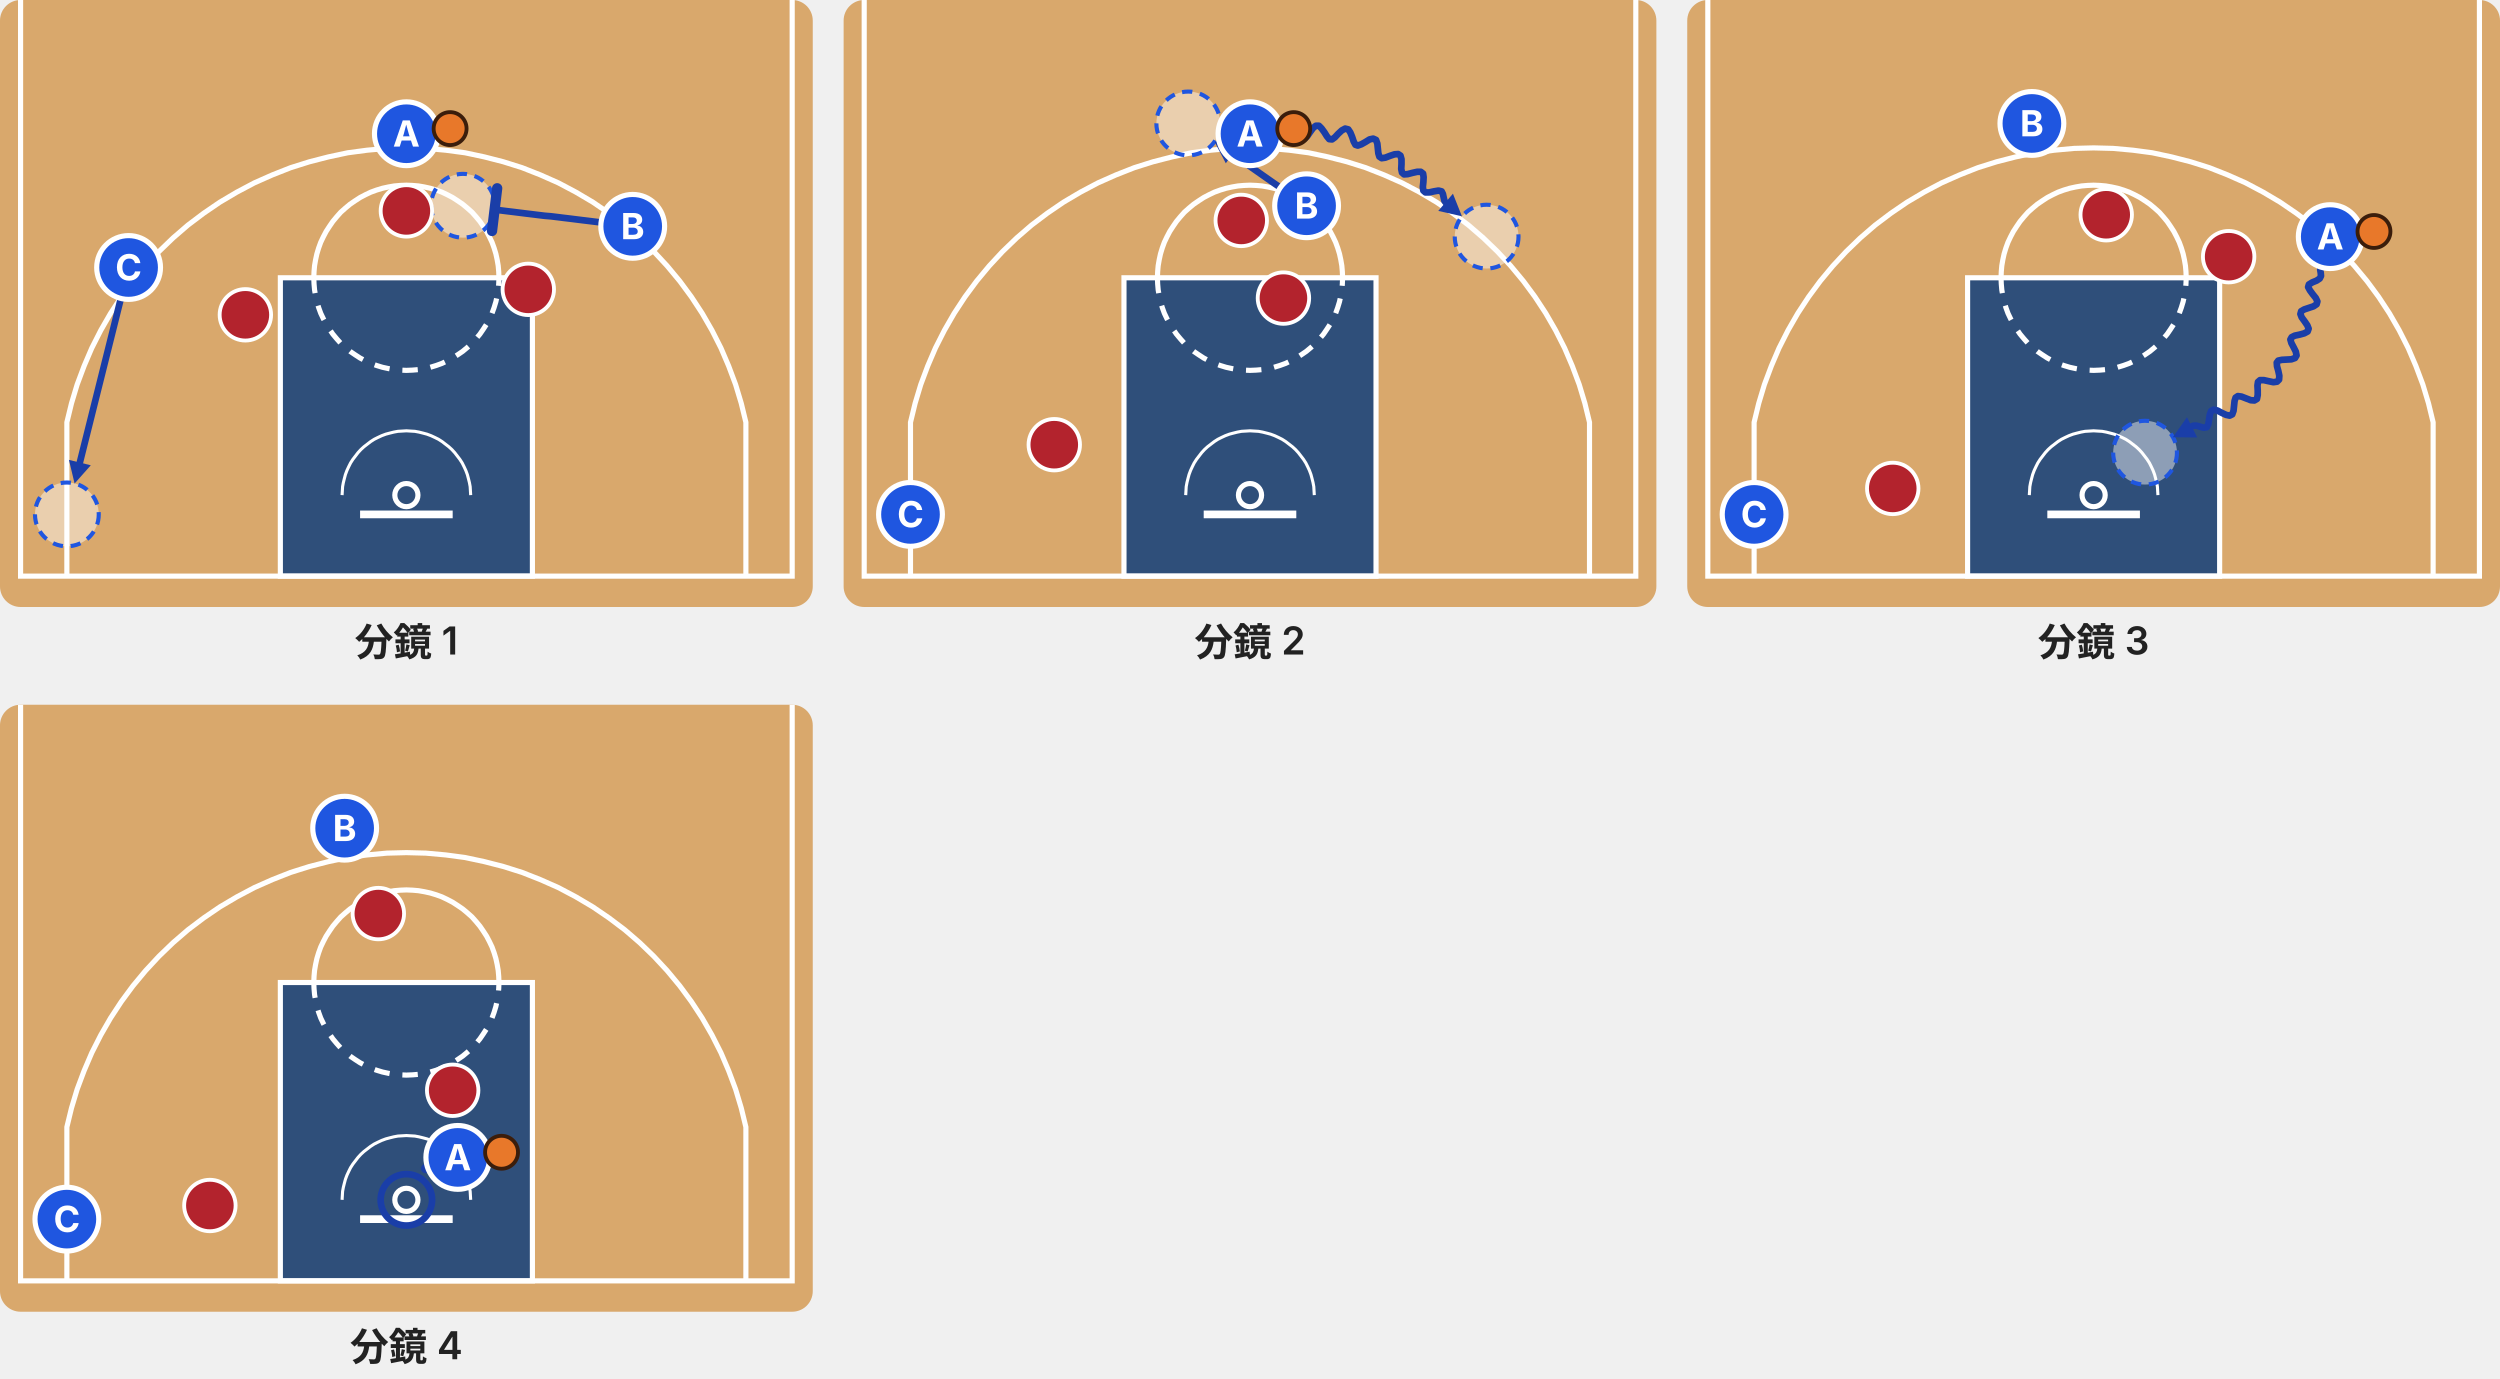
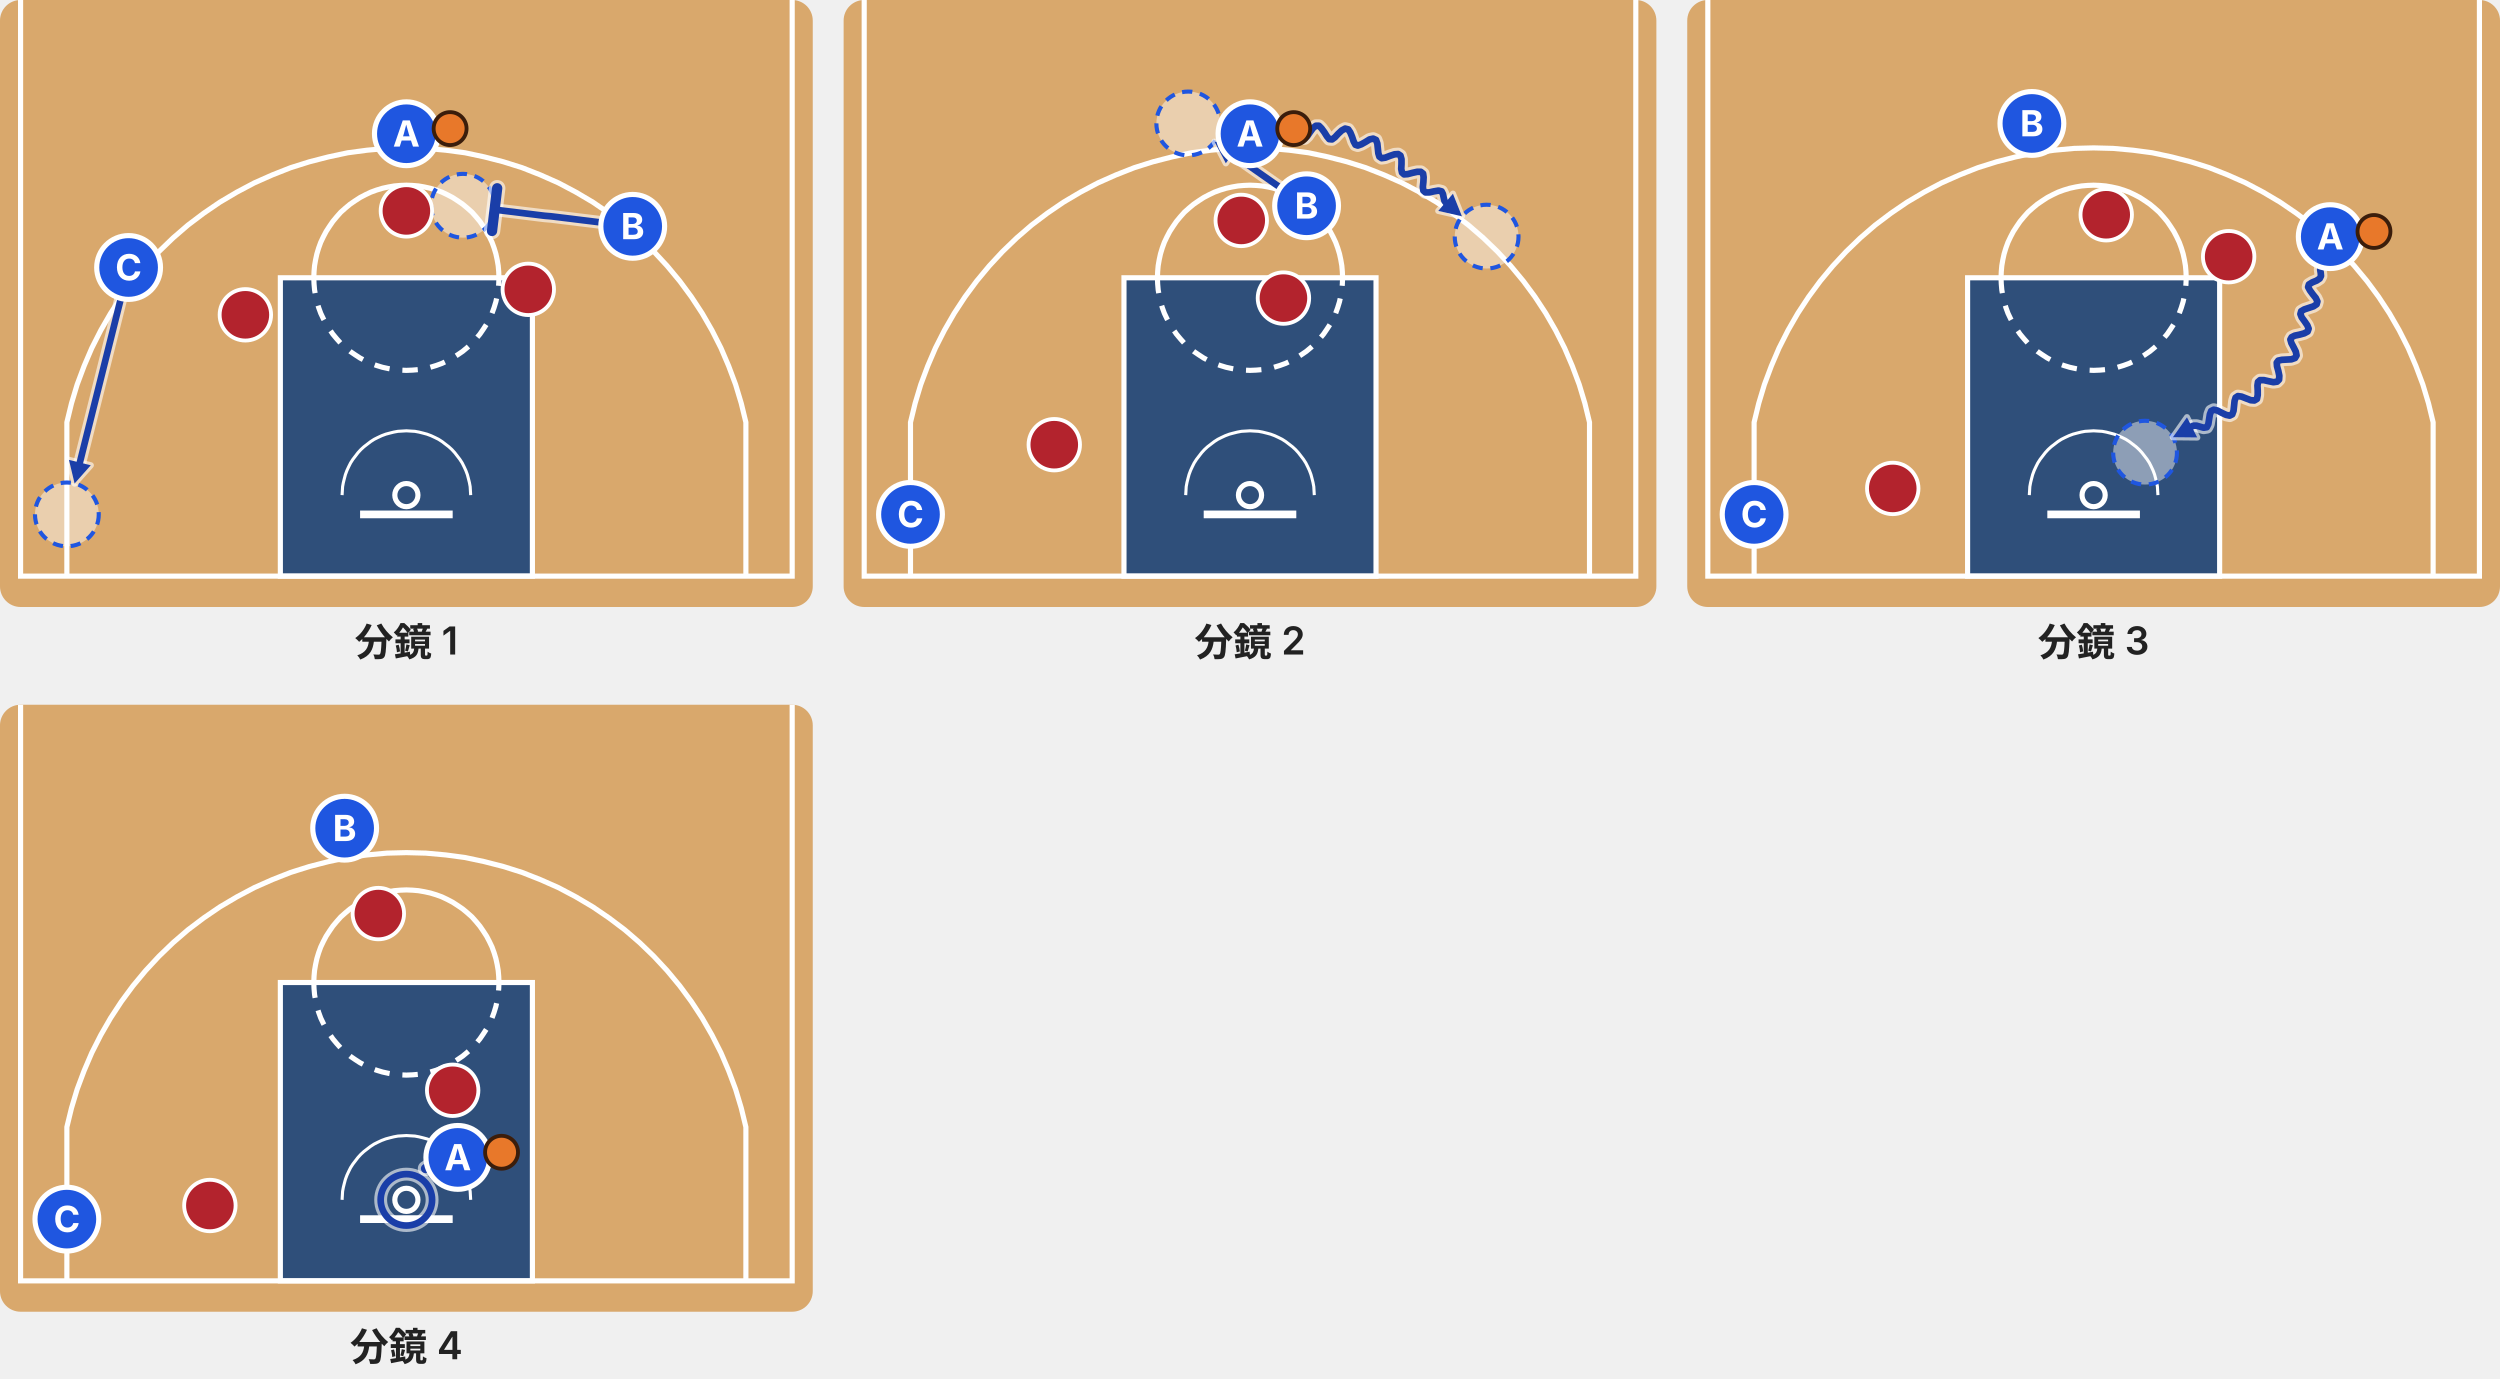
<svg xmlns="http://www.w3.org/2000/svg" viewBox="0 0 972.0 536.0" width="972.0" height="536.0" font-family="-apple-system, 'PingFang TC', 'Noto Sans TC', sans-serif">
  <g transform="translate(0,0)">
    <rect width="316.0" height="236.0" rx="8" fill="#d9a86c" />
    <rect x="109.0" y="108.0" width="98.0" height="116.0" fill="#2f4f7a" stroke="#ffffff" stroke-width="2" />
    <polyline points="8.0,0.0 8.0,224.0 308.0,224.0 308.0,0.0" fill="none" stroke="#ffffff" stroke-width="2" />
    <polyline points="194.0,108.0 193.9,105.6 193.7,103.3 193.3,101.0 192.8,98.7 192.1,96.4 191.3,94.2 190.3,92.1 189.2,90.0 187.9,88.0 186.6,86.1 185.1,84.3 183.5,82.5 181.7,80.9 179.9,79.4 178.0,78.1 176.0,76.8 173.9,75.7 171.8,74.7 169.6,73.9 167.3,73.2 165.0,72.7 162.7,72.3 160.4,72.1 158.0,72.0 155.6,72.1 153.3,72.3 151.0,72.7 148.7,73.2 146.4,73.9 144.2,74.7 142.1,75.7 140.0,76.8 138.0,78.1 136.1,79.4 134.3,80.9 132.5,82.5 130.9,84.3 129.4,86.1 128.1,88.0 126.8,90.0 125.7,92.1 124.7,94.2 123.9,96.4 123.2,98.7 122.7,101.0 122.3,103.3 122.1,105.6 122.0,108.0" fill="none" stroke="#ffffff" stroke-width="2" />
    <polyline points="122.0,108.0 122.1,110.4 122.3,112.7 122.7,115.0 123.2,117.3 123.9,119.6 124.7,121.8 125.7,123.9 126.8,126.0 128.1,128.0 129.4,129.9 130.9,131.7 132.5,133.5 134.3,135.1 136.1,136.6 138.0,137.9 140.0,139.2 142.1,140.3 144.2,141.3 146.4,142.1 148.7,142.8 151.0,143.3 153.3,143.7 155.6,143.9 158.0,144.0 160.4,143.9 162.7,143.7 165.0,143.3 167.3,142.8 169.6,142.1 171.8,141.3 173.9,140.3 176.0,139.2 178.0,137.9 179.9,136.6 181.7,135.1 183.5,133.5 185.1,131.7 186.6,129.9 187.9,128.0 189.2,126.0 190.3,123.9 191.3,121.8 192.1,119.6 192.8,117.3 193.3,115.0 193.7,112.7 193.9,110.4 194.0,108.0" fill="none" stroke="#ffffff" stroke-width="2" stroke-dasharray="6 5" />
    <polyline points="290.0,224.0 290.0,164.2 288.2,156.8 286.0,149.5 283.3,142.3 280.3,135.3 276.8,128.4 273.0,121.8 268.8,115.4 264.3,109.3 259.4,103.4 254.2,97.8 248.7,92.5 242.9,87.5 236.8,82.9 230.5,78.6 223.9,74.7 217.1,71.1 210.1,68.0 203.0,65.2 195.7,62.9 188.3,61.0 180.8,59.4 173.3,58.4 165.6,57.7 158.0,57.5 150.4,57.7 142.7,58.4 135.2,59.4 127.7,61.0 120.3,62.9 113.0,65.2 105.9,68.0 98.9,71.1 92.1,74.7 85.5,78.6 79.2,82.9 73.1,87.5 67.3,92.5 61.8,97.8 56.6,103.4 51.7,109.3 47.2,115.4 43.0,121.8 39.2,128.4 35.7,135.3 32.7,142.3 30.0,149.5 27.8,156.8 26.0,164.2 26.0,224.0" fill="none" stroke="#ffffff" stroke-width="2" />
    <polyline points="183.0,192.5 182.9,190.9 182.8,189.2 182.5,187.6 182.1,186.0 181.7,184.5 181.1,182.9 180.4,181.4 179.7,180.0 178.8,178.6 177.8,177.3 176.8,176.0 175.7,174.8 174.5,173.7 173.2,172.7 171.9,171.7 170.5,170.8 169.1,170.1 167.6,169.4 166.0,168.8 164.5,168.4 162.9,168.0 161.3,167.7 159.6,167.6 158.0,167.5 156.4,167.6 154.7,167.7 153.1,168.0 151.5,168.4 150.0,168.8 148.4,169.4 146.9,170.1 145.5,170.8 144.1,171.7 142.8,172.7 141.5,173.7 140.3,174.8 139.2,176.0 138.2,177.3 137.2,178.6 136.3,180.0 135.6,181.4 134.9,182.9 134.3,184.5 133.9,186.0 133.5,187.6 133.2,189.2 133.1,190.9 133.0,192.5" fill="none" stroke="#ffffff" stroke-width="1.2" />
    <line x1="140.0" y1="200.0" x2="176.0" y2="200.0" stroke="#ffffff" stroke-width="3" />
    <circle cx="158.0" cy="192.5" r="4.5" fill="none" stroke="#ffffff" stroke-width="2" />
    <circle cx="180.0" cy="80.0" r="12.4" fill="#ffffff" fill-opacity="0.45" stroke="#1f56e0" stroke-width="1.6" stroke-dasharray="4 3" />
    <circle cx="26.0" cy="200.0" r="12.4" fill="#ffffff" fill-opacity="0.45" stroke="#1f56e0" stroke-width="1.6" stroke-dasharray="4 3" />
+     <polyline points="233.7,86.5 231.3,86.2 228.9,85.9 226.4,85.6 224.0,85.3 221.6,85.0 219.1,84.7 216.7,84.4 214.2,84.1 211.8,83.9 209.3,83.6 206.9,83.3 204.4,83.0 202.0,82.7 199.6,82.4 197.1,82.1 194.7,81.8 192.3,81.5" fill="none" stroke="#ffffff" stroke-width="5.0" stroke-linecap="round" stroke-linejoin="round" stroke-opacity="0.6" fill-opacity="0.6" />
+     <line x1="191.3" y1="89.8" x2="193.3" y2="73.2" stroke="#ffffff" stroke-width="6.4" stroke-linecap="round" stroke-opacity="0.6" fill-opacity="0.6" />
    <polyline points="233.7,86.5 231.3,86.2 228.9,85.9 226.4,85.6 224.0,85.3 221.6,85.0 219.1,84.7 216.7,84.4 214.2,84.1 211.8,83.9 209.3,83.6 206.9,83.3 204.4,83.0 202.0,82.7 199.6,82.4 197.1,82.1 194.7,81.8 192.3,81.5" fill="none" stroke="#1a3ea8" stroke-width="2.6" stroke-linecap="round" stroke-linejoin="round" />
-     <line x1="191.3" y1="89.8" x2="193.3" y2="73.2" stroke="#1a3ea8" stroke-width="4" stroke-linecap="round" />
+     <line x1="191.3" y1="89.8" x2="193.3" y2="73.2" stroke="#1a3ea8" stroke-width="4.0" stroke-linecap="round" />
+     <polyline points="47.0,116.0 46.4,118.4 45.8,120.8 45.2,123.2 44.6,125.6 44.0,128.0 43.4,130.4 42.8,132.8 42.2,135.2 41.6,137.6 41.0,140.0 40.4,142.4 39.8,144.8 39.2,147.2 38.6,149.6 38.0,152.0 37.4,154.4 36.8,156.8 36.2,159.2 35.6,161.6 35.0,164.0 34.4,166.4 33.8,168.8 33.2,171.2 32.6,173.6 32.0,176.0 31.4,178.4 30.8,180.8 30.7,181.4" fill="none" stroke="#ffffff" stroke-width="5.0" stroke-linecap="round" stroke-linejoin="round" stroke-opacity="0.6" fill-opacity="0.6" />
+     <polygon points="29.0,188.0 35.3,180.9 26.8,178.8" fill="#ffffff" stroke="#ffffff" stroke-width="2.4" stroke-linejoin="round" stroke-opacity="0.6" fill-opacity="0.6" />
    <polyline points="47.0,116.0 46.4,118.4 45.8,120.8 45.2,123.2 44.6,125.6 44.0,128.0 43.4,130.4 42.8,132.8 42.2,135.2 41.6,137.6 41.0,140.0 40.4,142.4 39.8,144.8 39.2,147.2 38.6,149.6 38.0,152.0 37.4,154.4 36.8,156.8 36.2,159.2 35.6,161.6 35.0,164.0 34.4,166.4 33.8,168.8 33.2,171.2 32.6,173.6 32.0,176.0 31.4,178.4 30.8,180.8 30.7,181.4" fill="none" stroke="#1a3ea8" stroke-width="2.6" stroke-linecap="round" stroke-linejoin="round" />
    <polygon points="29.0,188.0 35.3,180.9 26.8,178.8" fill="#1a3ea8" />
    <circle cx="158.0" cy="82.0" r="10.0" fill="#b3232d" stroke="#fff" stroke-width="1.5" />
    <circle cx="205.4" cy="112.5" r="10.0" fill="#b3232d" stroke="#fff" stroke-width="1.5" />
    <circle cx="95.4" cy="122.4" r="10.0" fill="#b3232d" stroke="#fff" stroke-width="1.5" />
    <circle cx="158.0" cy="52.0" r="12.4" fill="#1f56e0" stroke="#fff" stroke-width="2" />
    <text x="158.0" y="57.0" font-size="14" font-weight="700" fill="#fff" text-anchor="middle">A</text>
    <circle cx="246.0" cy="88.0" r="12.4" fill="#1f56e0" stroke="#fff" stroke-width="2" />
    <text x="246.0" y="93.0" font-size="14" font-weight="700" fill="#fff" text-anchor="middle">B</text>
    <circle cx="50.0" cy="104.0" r="12.4" fill="#1f56e0" stroke="#fff" stroke-width="2" />
    <text x="50.0" y="109.0" font-size="14" font-weight="700" fill="#fff" text-anchor="middle">C</text>
    <circle cx="175.0" cy="50.0" r="6.4" fill="#e8782a" stroke="#3b1d0b" stroke-width="1.5" />
    <text x="158.0" y="255.0" font-size="15" font-weight="600" fill="#222" text-anchor="middle">分鏡 1</text>
  </g>
  <g transform="translate(328,0)">
    <rect width="316.0" height="236.0" rx="8" fill="#d9a86c" />
    <rect x="109.0" y="108.0" width="98.0" height="116.0" fill="#2f4f7a" stroke="#ffffff" stroke-width="2" />
    <polyline points="8.0,0.0 8.0,224.0 308.0,224.0 308.0,0.0" fill="none" stroke="#ffffff" stroke-width="2" />
    <polyline points="194.0,108.0 193.9,105.6 193.7,103.3 193.3,101.0 192.8,98.7 192.1,96.4 191.3,94.2 190.3,92.1 189.2,90.0 187.9,88.0 186.6,86.1 185.1,84.3 183.5,82.5 181.7,80.9 179.9,79.4 178.0,78.1 176.0,76.8 173.9,75.7 171.8,74.7 169.6,73.9 167.3,73.2 165.0,72.7 162.7,72.3 160.4,72.1 158.0,72.0 155.6,72.1 153.3,72.3 151.0,72.7 148.7,73.2 146.4,73.9 144.2,74.7 142.1,75.7 140.0,76.8 138.0,78.1 136.1,79.4 134.3,80.9 132.5,82.5 130.9,84.3 129.4,86.1 128.1,88.0 126.8,90.0 125.7,92.1 124.7,94.2 123.9,96.4 123.2,98.7 122.7,101.0 122.3,103.3 122.1,105.6 122.0,108.0" fill="none" stroke="#ffffff" stroke-width="2" />
    <polyline points="122.0,108.0 122.1,110.4 122.3,112.7 122.7,115.0 123.2,117.3 123.9,119.6 124.7,121.8 125.7,123.9 126.8,126.0 128.1,128.0 129.4,129.9 130.9,131.7 132.5,133.5 134.3,135.1 136.1,136.6 138.0,137.9 140.0,139.2 142.1,140.3 144.2,141.3 146.4,142.1 148.7,142.8 151.0,143.3 153.3,143.7 155.6,143.9 158.0,144.0 160.4,143.9 162.7,143.7 165.0,143.3 167.3,142.8 169.6,142.1 171.8,141.3 173.9,140.3 176.0,139.2 178.0,137.9 179.9,136.6 181.7,135.1 183.5,133.5 185.1,131.7 186.6,129.9 187.9,128.0 189.2,126.0 190.3,123.9 191.3,121.8 192.1,119.6 192.8,117.3 193.3,115.0 193.7,112.7 193.9,110.4 194.0,108.0" fill="none" stroke="#ffffff" stroke-width="2" stroke-dasharray="6 5" />
    <polyline points="290.0,224.0 290.0,164.2 288.2,156.8 286.0,149.5 283.3,142.3 280.3,135.3 276.8,128.4 273.0,121.8 268.8,115.4 264.3,109.3 259.4,103.4 254.2,97.8 248.7,92.5 242.9,87.5 236.8,82.9 230.5,78.6 223.9,74.7 217.1,71.1 210.1,68.0 203.0,65.2 195.7,62.9 188.3,61.0 180.8,59.4 173.3,58.4 165.6,57.7 158.0,57.5 150.4,57.7 142.7,58.4 135.2,59.4 127.7,61.0 120.3,62.9 113.0,65.2 105.9,68.0 98.9,71.1 92.1,74.7 85.5,78.6 79.2,82.9 73.1,87.5 67.3,92.5 61.8,97.8 56.6,103.4 51.7,109.3 47.2,115.4 43.0,121.8 39.2,128.4 35.7,135.3 32.7,142.3 30.0,149.5 27.8,156.8 26.0,164.2 26.0,224.0" fill="none" stroke="#ffffff" stroke-width="2" />
    <polyline points="183.0,192.5 182.9,190.9 182.8,189.2 182.5,187.6 182.1,186.0 181.7,184.5 181.1,182.9 180.4,181.4 179.7,180.0 178.8,178.6 177.8,177.3 176.8,176.0 175.7,174.8 174.5,173.7 173.2,172.7 171.9,171.7 170.5,170.8 169.1,170.1 167.6,169.4 166.0,168.8 164.5,168.4 162.9,168.0 161.3,167.7 159.6,167.6 158.0,167.5 156.4,167.6 154.7,167.7 153.1,168.0 151.5,168.4 150.0,168.8 148.4,169.4 146.9,170.1 145.5,170.8 144.1,171.7 142.8,172.7 141.5,173.7 140.3,174.8 139.2,176.0 138.2,177.3 137.2,178.6 136.3,180.0 135.6,181.4 134.9,182.9 134.3,184.5 133.9,186.0 133.5,187.6 133.2,189.2 133.1,190.9 133.0,192.5" fill="none" stroke="#ffffff" stroke-width="1.2" />
    <line x1="140.0" y1="200.0" x2="176.0" y2="200.0" stroke="#ffffff" stroke-width="3" />
    <circle cx="158.0" cy="192.5" r="4.5" fill="none" stroke="#ffffff" stroke-width="2" />
    <circle cx="250.0" cy="92.0" r="12.4" fill="#ffffff" fill-opacity="0.45" stroke="#1f56e0" stroke-width="1.6" stroke-dasharray="4 3" />
    <circle cx="134.0" cy="48.0" r="12.4" fill="#ffffff" fill-opacity="0.45" stroke="#1f56e0" stroke-width="1.6" stroke-dasharray="4 3" />
+     <polyline points="170.4,51.8 171.5,51.5 172.5,50.9 173.6,50.4 174.7,50.6 175.9,51.5 177.0,52.9 178.2,53.9 179.3,53.8 180.3,52.9 181.4,51.3 182.5,49.8 183.6,48.9 184.8,48.9 185.8,49.9 186.9,51.4 187.9,53.0 188.8,54.1 189.9,54.2 191.0,53.4 192.3,52.0 193.7,50.7 195.0,50.0 196.2,50.3 197.0,51.5 197.7,53.2 198.3,55.0 199.0,56.3 199.9,56.6 201.3,56.1 202.9,55.2 204.5,54.2 205.9,53.9 207.0,54.4 207.5,55.8 207.7,57.7 207.9,59.6 208.3,60.9 209.2,61.5 210.6,61.3 212.4,60.6 214.2,60.0 215.6,59.9 216.5,60.5 216.9,61.9 216.9,63.8 216.8,65.7 217.1,67.1 217.9,67.8 219.3,67.7 221.2,67.2 223.0,66.8 224.4,66.8 225.3,67.5 225.5,68.9 225.4,70.8 225.2,72.7 225.4,74.1 226.2,74.8 227.7,74.8 229.5,74.4 231.3,74.1 232.5,74.4 233.0,75.4 233.3,76.8 233.6,78.1 234.3,79.0 235.2,79.6 235.3,79.6" fill="none" stroke="#ffffff" stroke-width="5.0" stroke-linecap="round" stroke-linejoin="round" stroke-opacity="0.6" fill-opacity="0.6" />
+     <polygon points="240.4,84.1 236.9,75.3 231.2,82.0" fill="#ffffff" stroke="#ffffff" stroke-width="2.4" stroke-linejoin="round" stroke-opacity="0.6" fill-opacity="0.6" />
    <polyline points="170.4,51.8 171.5,51.5 172.5,50.9 173.6,50.4 174.7,50.6 175.9,51.5 177.0,52.9 178.2,53.9 179.3,53.8 180.3,52.9 181.4,51.3 182.5,49.8 183.6,48.9 184.8,48.9 185.8,49.9 186.9,51.4 187.9,53.0 188.8,54.1 189.9,54.2 191.0,53.4 192.3,52.0 193.7,50.7 195.0,50.0 196.2,50.3 197.0,51.5 197.7,53.2 198.3,55.0 199.0,56.3 199.9,56.6 201.3,56.1 202.9,55.2 204.5,54.2 205.9,53.9 207.0,54.4 207.5,55.8 207.7,57.7 207.9,59.6 208.3,60.9 209.2,61.5 210.6,61.3 212.4,60.6 214.2,60.0 215.6,59.9 216.5,60.5 216.9,61.9 216.9,63.8 216.8,65.7 217.1,67.1 217.9,67.8 219.3,67.7 221.2,67.2 223.0,66.8 224.4,66.8 225.3,67.5 225.5,68.9 225.4,70.8 225.2,72.7 225.4,74.1 226.2,74.8 227.7,74.8 229.5,74.4 231.3,74.1 232.5,74.4 233.0,75.4 233.3,76.8 233.6,78.1 234.3,79.0 235.2,79.6 235.3,79.6" fill="none" stroke="#1a3ea8" stroke-width="2.6" stroke-linecap="round" stroke-linejoin="round" />
    <polygon points="240.4,84.1 236.9,75.3 231.2,82.0" fill="#1a3ea8" />
+     <polyline points="169.8,72.9 168.0,71.7 166.0,70.3 164.0,68.9 162.0,67.5 160.0,66.1 158.0,64.7 156.0,63.3 154.0,61.9 152.0,60.5 150.0,59.1 149.8,59.0" fill="none" stroke="#ffffff" stroke-width="5.0" stroke-linecap="round" stroke-linejoin="round" stroke-opacity="0.6" fill-opacity="0.6" />
+     <polygon points="144.2,55.1 148.6,63.5 153.6,56.3" fill="#ffffff" stroke="#ffffff" stroke-width="2.4" stroke-linejoin="round" stroke-opacity="0.6" fill-opacity="0.6" />
    <polyline points="169.8,72.9 168.0,71.7 166.0,70.3 164.0,68.9 162.0,67.5 160.0,66.1 158.0,64.7 156.0,63.3 154.0,61.9 152.0,60.5 150.0,59.1 149.8,59.0" fill="none" stroke="#1a3ea8" stroke-width="2.6" stroke-linecap="round" stroke-linejoin="round" />
    <polygon points="144.2,55.1 148.6,63.5 153.6,56.3" fill="#1a3ea8" />
    <circle cx="154.6" cy="85.7" r="10.0" fill="#b3232d" stroke="#fff" stroke-width="1.5" />
    <circle cx="171.0" cy="115.9" r="10.0" fill="#b3232d" stroke="#fff" stroke-width="1.5" />
    <circle cx="81.9" cy="172.9" r="10.0" fill="#b3232d" stroke="#fff" stroke-width="1.5" />
    <circle cx="158.0" cy="52.0" r="12.4" fill="#1f56e0" stroke="#fff" stroke-width="2" />
    <text x="158.0" y="57.0" font-size="14" font-weight="700" fill="#fff" text-anchor="middle">A</text>
    <circle cx="180.0" cy="80.0" r="12.4" fill="#1f56e0" stroke="#fff" stroke-width="2" />
    <text x="180.0" y="85.0" font-size="14" font-weight="700" fill="#fff" text-anchor="middle">B</text>
    <circle cx="26.0" cy="200.0" r="12.4" fill="#1f56e0" stroke="#fff" stroke-width="2" />
    <text x="26.0" y="205.0" font-size="14" font-weight="700" fill="#fff" text-anchor="middle">C</text>
    <circle cx="175.0" cy="50.0" r="6.4" fill="#e8782a" stroke="#3b1d0b" stroke-width="1.5" />
    <text x="158.0" y="255.0" font-size="15" font-weight="600" fill="#222" text-anchor="middle">分鏡 2</text>
  </g>
  <g transform="translate(656,0)">
    <rect width="316.0" height="236.0" rx="8" fill="#d9a86c" />
    <rect x="109.0" y="108.0" width="98.0" height="116.0" fill="#2f4f7a" stroke="#ffffff" stroke-width="2" />
    <polyline points="8.0,0.0 8.0,224.0 308.0,224.0 308.0,0.0" fill="none" stroke="#ffffff" stroke-width="2" />
    <polyline points="194.0,108.0 193.9,105.6 193.7,103.3 193.3,101.0 192.8,98.7 192.1,96.4 191.3,94.2 190.3,92.1 189.2,90.0 187.9,88.0 186.6,86.1 185.1,84.3 183.5,82.5 181.7,80.9 179.9,79.4 178.0,78.1 176.0,76.8 173.9,75.7 171.8,74.7 169.6,73.9 167.3,73.2 165.0,72.7 162.7,72.3 160.4,72.1 158.0,72.0 155.6,72.1 153.3,72.3 151.0,72.7 148.7,73.2 146.4,73.9 144.2,74.7 142.1,75.7 140.0,76.8 138.0,78.1 136.1,79.4 134.3,80.9 132.5,82.5 130.9,84.3 129.4,86.1 128.1,88.0 126.8,90.0 125.7,92.1 124.7,94.2 123.9,96.4 123.2,98.7 122.7,101.0 122.3,103.3 122.1,105.6 122.0,108.0" fill="none" stroke="#ffffff" stroke-width="2" />
    <polyline points="122.0,108.0 122.1,110.4 122.3,112.7 122.7,115.0 123.2,117.3 123.9,119.6 124.7,121.8 125.7,123.9 126.8,126.0 128.1,128.0 129.4,129.9 130.9,131.7 132.5,133.5 134.3,135.1 136.1,136.6 138.0,137.9 140.0,139.2 142.1,140.3 144.2,141.3 146.4,142.1 148.7,142.8 151.0,143.3 153.3,143.7 155.6,143.9 158.0,144.0 160.4,143.9 162.7,143.7 165.0,143.3 167.3,142.8 169.6,142.1 171.8,141.3 173.9,140.3 176.0,139.2 178.0,137.9 179.9,136.6 181.7,135.1 183.5,133.5 185.1,131.7 186.6,129.9 187.9,128.0 189.2,126.0 190.3,123.9 191.3,121.8 192.1,119.6 192.8,117.3 193.3,115.0 193.7,112.7 193.9,110.4 194.0,108.0" fill="none" stroke="#ffffff" stroke-width="2" stroke-dasharray="6 5" />
    <polyline points="290.0,224.0 290.0,164.2 288.2,156.8 286.0,149.5 283.3,142.3 280.3,135.3 276.8,128.4 273.0,121.8 268.8,115.4 264.3,109.3 259.4,103.4 254.2,97.8 248.7,92.5 242.9,87.5 236.8,82.9 230.5,78.6 223.9,74.7 217.1,71.1 210.1,68.0 203.0,65.2 195.7,62.9 188.3,61.0 180.8,59.4 173.3,58.4 165.6,57.7 158.0,57.5 150.4,57.7 142.7,58.4 135.2,59.4 127.7,61.0 120.3,62.9 113.0,65.2 105.9,68.0 98.9,71.1 92.1,74.7 85.5,78.6 79.2,82.9 73.1,87.5 67.3,92.5 61.8,97.8 56.6,103.4 51.7,109.3 47.2,115.4 43.0,121.8 39.2,128.4 35.7,135.3 32.7,142.3 30.0,149.5 27.8,156.8 26.0,164.2 26.0,224.0" fill="none" stroke="#ffffff" stroke-width="2" />
    <polyline points="183.0,192.5 182.9,190.9 182.8,189.2 182.5,187.6 182.1,186.0 181.7,184.5 181.1,182.9 180.4,181.4 179.7,180.0 178.8,178.6 177.8,177.3 176.8,176.0 175.7,174.8 174.5,173.7 173.2,172.7 171.9,171.7 170.5,170.8 169.1,170.1 167.6,169.4 166.0,168.8 164.5,168.4 162.9,168.0 161.3,167.7 159.6,167.6 158.0,167.5 156.4,167.6 154.7,167.7 153.1,168.0 151.5,168.4 150.0,168.8 148.4,169.4 146.9,170.1 145.5,170.8 144.1,171.7 142.8,172.7 141.5,173.7 140.3,174.8 139.2,176.0 138.2,177.3 137.2,178.6 136.3,180.0 135.6,181.4 134.9,182.9 134.3,184.5 133.9,186.0 133.5,187.6 133.2,189.2 133.1,190.9 133.0,192.5" fill="none" stroke="#ffffff" stroke-width="1.2" />
    <line x1="140.0" y1="200.0" x2="176.0" y2="200.0" stroke="#ffffff" stroke-width="3" />
    <circle cx="158.0" cy="192.5" r="4.5" fill="none" stroke="#ffffff" stroke-width="2" />
    <circle cx="178.0" cy="176.0" r="12.4" fill="#ffffff" fill-opacity="0.45" stroke="#1f56e0" stroke-width="1.6" stroke-dasharray="4 3" />
+     <polyline points="246.2,103.8 246.1,104.9 246.3,106.1 246.4,107.3 245.9,108.3 244.7,109.1 243.0,109.8 241.7,110.6 241.4,111.6 242.1,112.9 243.2,114.4 244.4,115.9 245.0,117.2 244.7,118.3 243.5,119.1 241.7,119.7 239.9,120.3 238.7,121.0 238.4,122.1 238.9,123.4 240.0,124.9 241.1,126.5 241.6,127.8 241.2,128.9 239.9,129.6 238.1,130.1 236.2,130.5 235.0,131.1 234.5,132.0 234.9,133.4 235.8,135.1 236.6,136.7 236.9,138.2 236.3,139.2 234.9,139.7 233.1,139.8 231.2,139.9 229.8,140.2 229.2,141.0 229.3,142.4 229.8,144.2 230.2,146.1 230.1,147.6 229.3,148.4 227.9,148.6 226.0,148.2 224.2,147.8 222.7,147.8 221.9,148.5 221.7,149.9 221.8,151.8 221.8,153.6 221.5,155.1 220.5,155.7 219.1,155.6 217.3,154.9 215.5,154.2 214.1,154.0 213.2,154.6 212.8,155.9 212.6,157.8 212.4,159.7 211.9,161.1 210.9,161.6 209.5,161.3 207.8,160.5 206.1,159.6 204.7,159.3 203.7,159.8 203.2,161.1 202.9,163.0 202.6,164.9 202.0,166.1 200.8,166.3 199.4,165.9 198.0,165.5 196.8,165.5 195.8,166.0 195.0,166.9 194.9,167.0" fill="none" stroke="#ffffff" stroke-width="5.0" stroke-linecap="round" stroke-linejoin="round" stroke-opacity="0.6" fill-opacity="0.6" />
+     <polygon points="188.8,170.0 198.3,170.1 194.3,162.2" fill="#ffffff" stroke="#ffffff" stroke-width="2.4" stroke-linejoin="round" stroke-opacity="0.6" fill-opacity="0.6" />
    <polyline points="246.2,103.8 246.1,104.9 246.3,106.1 246.4,107.3 245.9,108.3 244.7,109.1 243.0,109.8 241.7,110.6 241.4,111.6 242.1,112.9 243.2,114.4 244.4,115.9 245.0,117.2 244.7,118.3 243.5,119.1 241.7,119.7 239.9,120.3 238.7,121.0 238.4,122.1 238.9,123.4 240.0,124.9 241.1,126.5 241.6,127.8 241.2,128.9 239.9,129.6 238.1,130.1 236.2,130.5 235.0,131.1 234.5,132.0 234.9,133.4 235.8,135.1 236.6,136.7 236.9,138.2 236.3,139.2 234.9,139.7 233.1,139.8 231.2,139.9 229.8,140.2 229.2,141.0 229.3,142.4 229.8,144.2 230.2,146.1 230.1,147.6 229.3,148.4 227.9,148.6 226.0,148.2 224.2,147.8 222.7,147.8 221.9,148.5 221.7,149.9 221.8,151.8 221.8,153.6 221.5,155.1 220.5,155.7 219.1,155.6 217.3,154.9 215.5,154.2 214.1,154.0 213.2,154.6 212.8,155.9 212.6,157.8 212.4,159.7 211.9,161.1 210.9,161.6 209.5,161.3 207.8,160.5 206.1,159.6 204.7,159.3 203.7,159.8 203.2,161.1 202.9,163.0 202.6,164.9 202.0,166.1 200.8,166.3 199.4,165.9 198.0,165.5 196.8,165.5 195.8,166.0 195.0,166.9 194.9,167.0" fill="none" stroke="#1a3ea8" stroke-width="2.6" stroke-linecap="round" stroke-linejoin="round" />
    <polygon points="188.8,170.0 198.3,170.1 194.3,162.2" fill="#1a3ea8" />
    <circle cx="162.9" cy="83.5" r="10.0" fill="#b3232d" stroke="#fff" stroke-width="1.5" />
    <circle cx="210.5" cy="99.8" r="10.0" fill="#b3232d" stroke="#fff" stroke-width="1.5" />
    <circle cx="79.9" cy="189.9" r="10.0" fill="#b3232d" stroke="#fff" stroke-width="1.5" />
    <circle cx="250.0" cy="92.0" r="12.4" fill="#1f56e0" stroke="#fff" stroke-width="2" />
    <text x="250.0" y="97.0" font-size="14" font-weight="700" fill="#fff" text-anchor="middle">A</text>
    <circle cx="134.0" cy="48.0" r="12.4" fill="#1f56e0" stroke="#fff" stroke-width="2" />
    <text x="134.0" y="53.0" font-size="14" font-weight="700" fill="#fff" text-anchor="middle">B</text>
    <circle cx="26.0" cy="200.0" r="12.4" fill="#1f56e0" stroke="#fff" stroke-width="2" />
    <text x="26.0" y="205.0" font-size="14" font-weight="700" fill="#fff" text-anchor="middle">C</text>
    <circle cx="267.0" cy="90.0" r="6.4" fill="#e8782a" stroke="#3b1d0b" stroke-width="1.5" />
    <text x="158.0" y="255.0" font-size="15" font-weight="600" fill="#222" text-anchor="middle">分鏡 3</text>
  </g>
  <g transform="translate(0,274)">
    <rect width="316.0" height="236.0" rx="8" fill="#d9a86c" />
    <rect x="109.0" y="108.0" width="98.0" height="116.0" fill="#2f4f7a" stroke="#ffffff" stroke-width="2" />
    <polyline points="8.0,0.0 8.0,224.0 308.0,224.0 308.0,0.0" fill="none" stroke="#ffffff" stroke-width="2" />
    <polyline points="194.0,108.0 193.9,105.6 193.7,103.3 193.3,101.0 192.8,98.7 192.1,96.4 191.3,94.2 190.3,92.1 189.2,90.0 187.9,88.0 186.6,86.1 185.1,84.3 183.5,82.5 181.7,80.9 179.9,79.4 178.0,78.1 176.0,76.8 173.9,75.7 171.8,74.7 169.6,73.9 167.3,73.2 165.0,72.7 162.7,72.3 160.4,72.1 158.0,72.0 155.6,72.1 153.3,72.3 151.0,72.7 148.7,73.2 146.4,73.9 144.2,74.7 142.1,75.7 140.0,76.8 138.0,78.1 136.1,79.4 134.3,80.9 132.5,82.5 130.9,84.3 129.4,86.1 128.1,88.0 126.8,90.0 125.7,92.1 124.7,94.2 123.9,96.4 123.2,98.7 122.7,101.0 122.3,103.3 122.1,105.6 122.0,108.0" fill="none" stroke="#ffffff" stroke-width="2" />
    <polyline points="122.0,108.0 122.1,110.4 122.3,112.7 122.7,115.0 123.2,117.3 123.9,119.6 124.7,121.8 125.7,123.9 126.8,126.0 128.1,128.0 129.4,129.9 130.9,131.7 132.5,133.5 134.3,135.1 136.1,136.6 138.0,137.9 140.0,139.2 142.1,140.3 144.2,141.3 146.4,142.1 148.7,142.8 151.0,143.3 153.3,143.7 155.6,143.9 158.0,144.0 160.4,143.9 162.7,143.7 165.0,143.3 167.3,142.8 169.6,142.1 171.8,141.3 173.9,140.3 176.0,139.2 178.0,137.9 179.9,136.6 181.7,135.1 183.5,133.5 185.1,131.7 186.6,129.9 187.9,128.0 189.2,126.0 190.3,123.9 191.3,121.8 192.1,119.6 192.8,117.3 193.3,115.0 193.7,112.7 193.9,110.4 194.0,108.0" fill="none" stroke="#ffffff" stroke-width="2" stroke-dasharray="6 5" />
    <polyline points="290.0,224.0 290.0,164.2 288.2,156.8 286.0,149.5 283.3,142.3 280.3,135.3 276.8,128.4 273.0,121.8 268.8,115.4 264.3,109.3 259.4,103.4 254.2,97.8 248.7,92.5 242.9,87.5 236.8,82.9 230.5,78.6 223.9,74.7 217.1,71.1 210.1,68.0 203.0,65.2 195.7,62.9 188.3,61.0 180.8,59.4 173.3,58.4 165.6,57.7 158.0,57.5 150.4,57.7 142.7,58.4 135.2,59.4 127.7,61.0 120.3,62.9 113.0,65.2 105.9,68.0 98.9,71.1 92.1,74.7 85.5,78.6 79.2,82.9 73.1,87.5 67.3,92.5 61.8,97.8 56.6,103.4 51.7,109.3 47.2,115.4 43.0,121.8 39.2,128.4 35.7,135.3 32.7,142.3 30.0,149.5 27.8,156.8 26.0,164.2 26.0,224.0" fill="none" stroke="#ffffff" stroke-width="2" />
    <polyline points="183.0,192.5 182.9,190.9 182.8,189.2 182.5,187.6 182.1,186.0 181.7,184.5 181.1,182.9 180.4,181.4 179.7,180.0 178.8,178.6 177.8,177.3 176.8,176.0 175.7,174.8 174.5,173.7 173.2,172.7 171.9,171.7 170.5,170.8 169.1,170.1 167.6,169.4 166.0,168.8 164.5,168.4 162.9,168.0 161.3,167.7 159.6,167.6 158.0,167.5 156.4,167.6 154.7,167.7 153.1,168.0 151.5,168.4 150.0,168.8 148.4,169.4 146.9,170.1 145.5,170.8 144.1,171.7 142.8,172.7 141.5,173.7 140.3,174.8 139.2,176.0 138.2,177.3 137.2,178.6 136.3,180.0 135.6,181.4 134.9,182.9 134.3,184.5 133.9,186.0 133.5,187.6 133.2,189.2 133.1,190.9 133.0,192.5" fill="none" stroke="#ffffff" stroke-width="1.2" />
    <line x1="140.0" y1="200.0" x2="176.0" y2="200.0" stroke="#ffffff" stroke-width="3" />
    <circle cx="158.0" cy="192.5" r="4.5" fill="none" stroke="#ffffff" stroke-width="2" />
+     <polyline points="166.3,179.8 165.0,180.6 163.5,182.2 162.6,183.6" fill="none" stroke="#ffffff" stroke-width="6.0" stroke-linecap="round" stroke-linejoin="round" stroke-opacity="0.6" fill-opacity="0.6" stroke-dasharray="1 6" />
+     <circle cx="158.0" cy="192.5" r="10.0" fill="none" stroke="#ffffff" stroke-width="5.0" stroke-opacity="0.6" fill-opacity="0.6" />
    <polyline points="166.3,179.8 165.0,180.6 163.5,182.2 162.6,183.6" fill="none" stroke="#1a3ea8" stroke-width="3.6" stroke-linecap="round" stroke-linejoin="round" stroke-dasharray="1 6" />
    <circle cx="158.0" cy="192.5" r="10.0" fill="none" stroke="#1a3ea8" stroke-width="2.6" />
    <circle cx="147.1" cy="81.2" r="10.0" fill="#b3232d" stroke="#fff" stroke-width="1.5" />
    <circle cx="176.0" cy="149.9" r="10.0" fill="#b3232d" stroke="#fff" stroke-width="1.5" />
    <circle cx="81.6" cy="194.7" r="10.0" fill="#b3232d" stroke="#fff" stroke-width="1.5" />
    <circle cx="178.0" cy="176.0" r="12.4" fill="#1f56e0" stroke="#fff" stroke-width="2" />
    <text x="178.0" y="181.0" font-size="14" font-weight="700" fill="#fff" text-anchor="middle">A</text>
    <circle cx="134.0" cy="48.0" r="12.4" fill="#1f56e0" stroke="#fff" stroke-width="2" />
    <text x="134.0" y="53.0" font-size="14" font-weight="700" fill="#fff" text-anchor="middle">B</text>
    <circle cx="26.0" cy="200.0" r="12.4" fill="#1f56e0" stroke="#fff" stroke-width="2" />
    <text x="26.0" y="205.0" font-size="14" font-weight="700" fill="#fff" text-anchor="middle">C</text>
    <circle cx="195.0" cy="174.0" r="6.4" fill="#e8782a" stroke="#3b1d0b" stroke-width="1.5" />
    <text x="158.0" y="255.0" font-size="15" font-weight="600" fill="#222" text-anchor="middle">分鏡 4</text>
  </g>
</svg>
